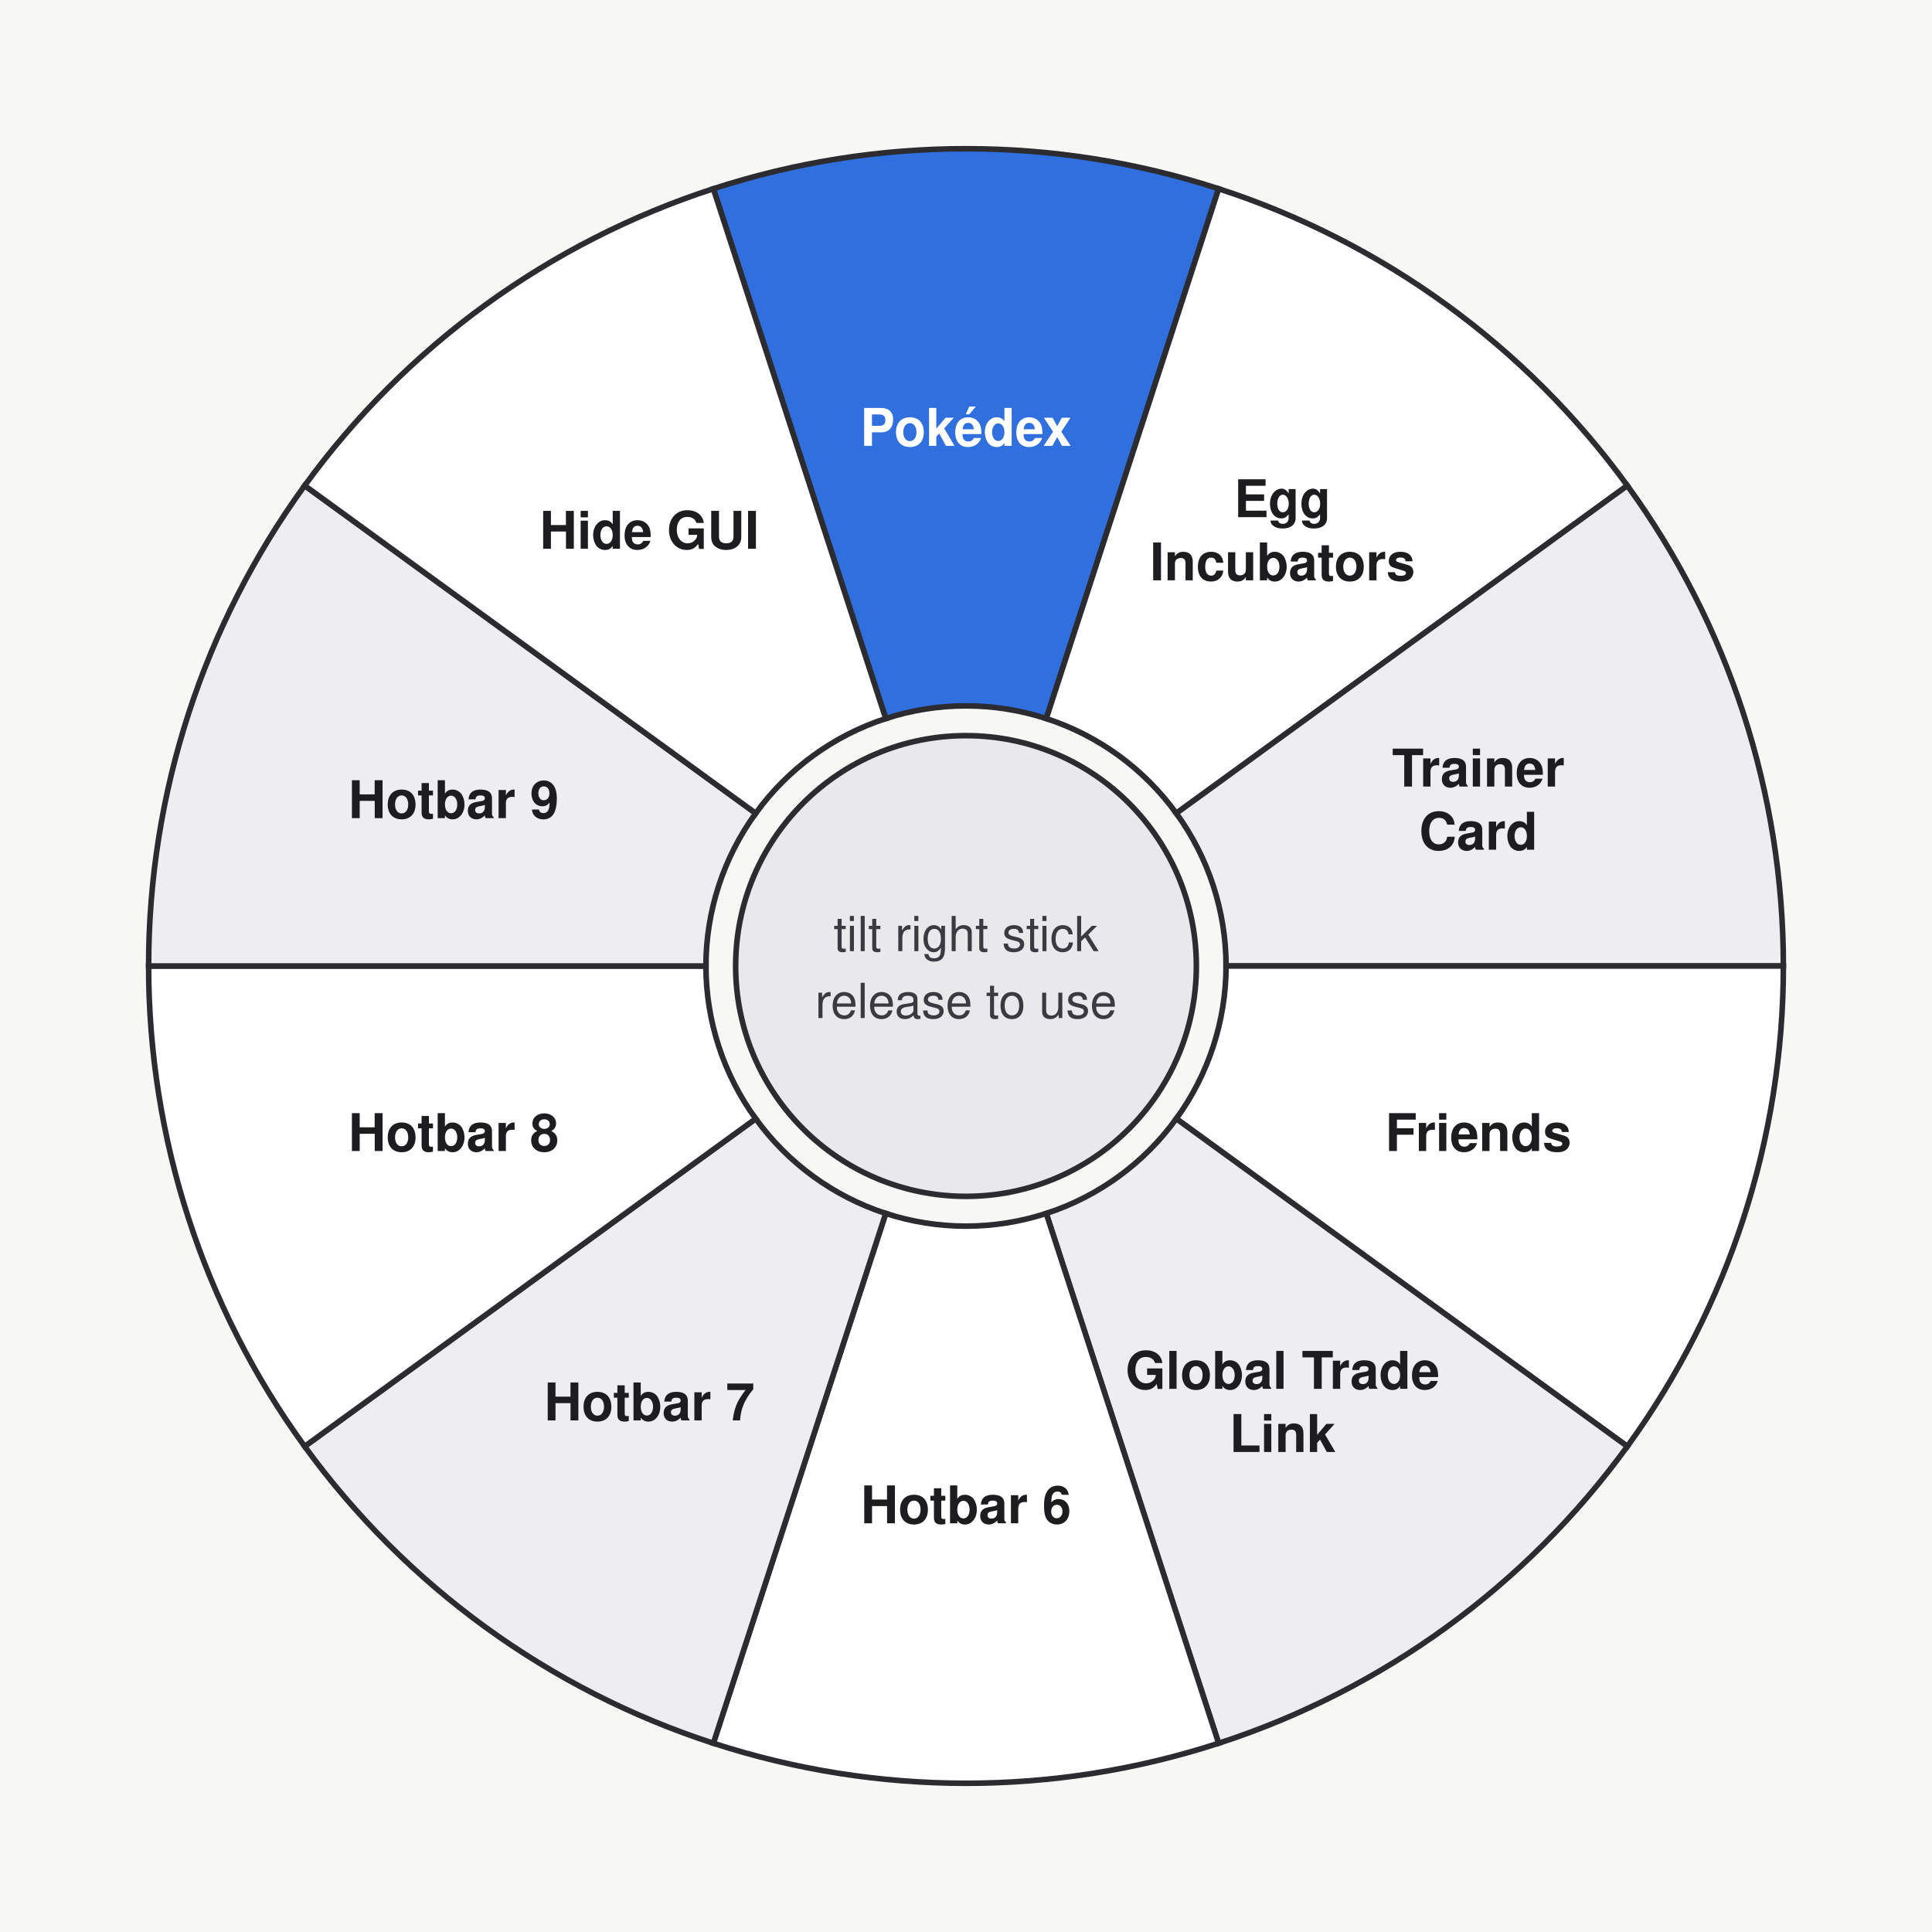
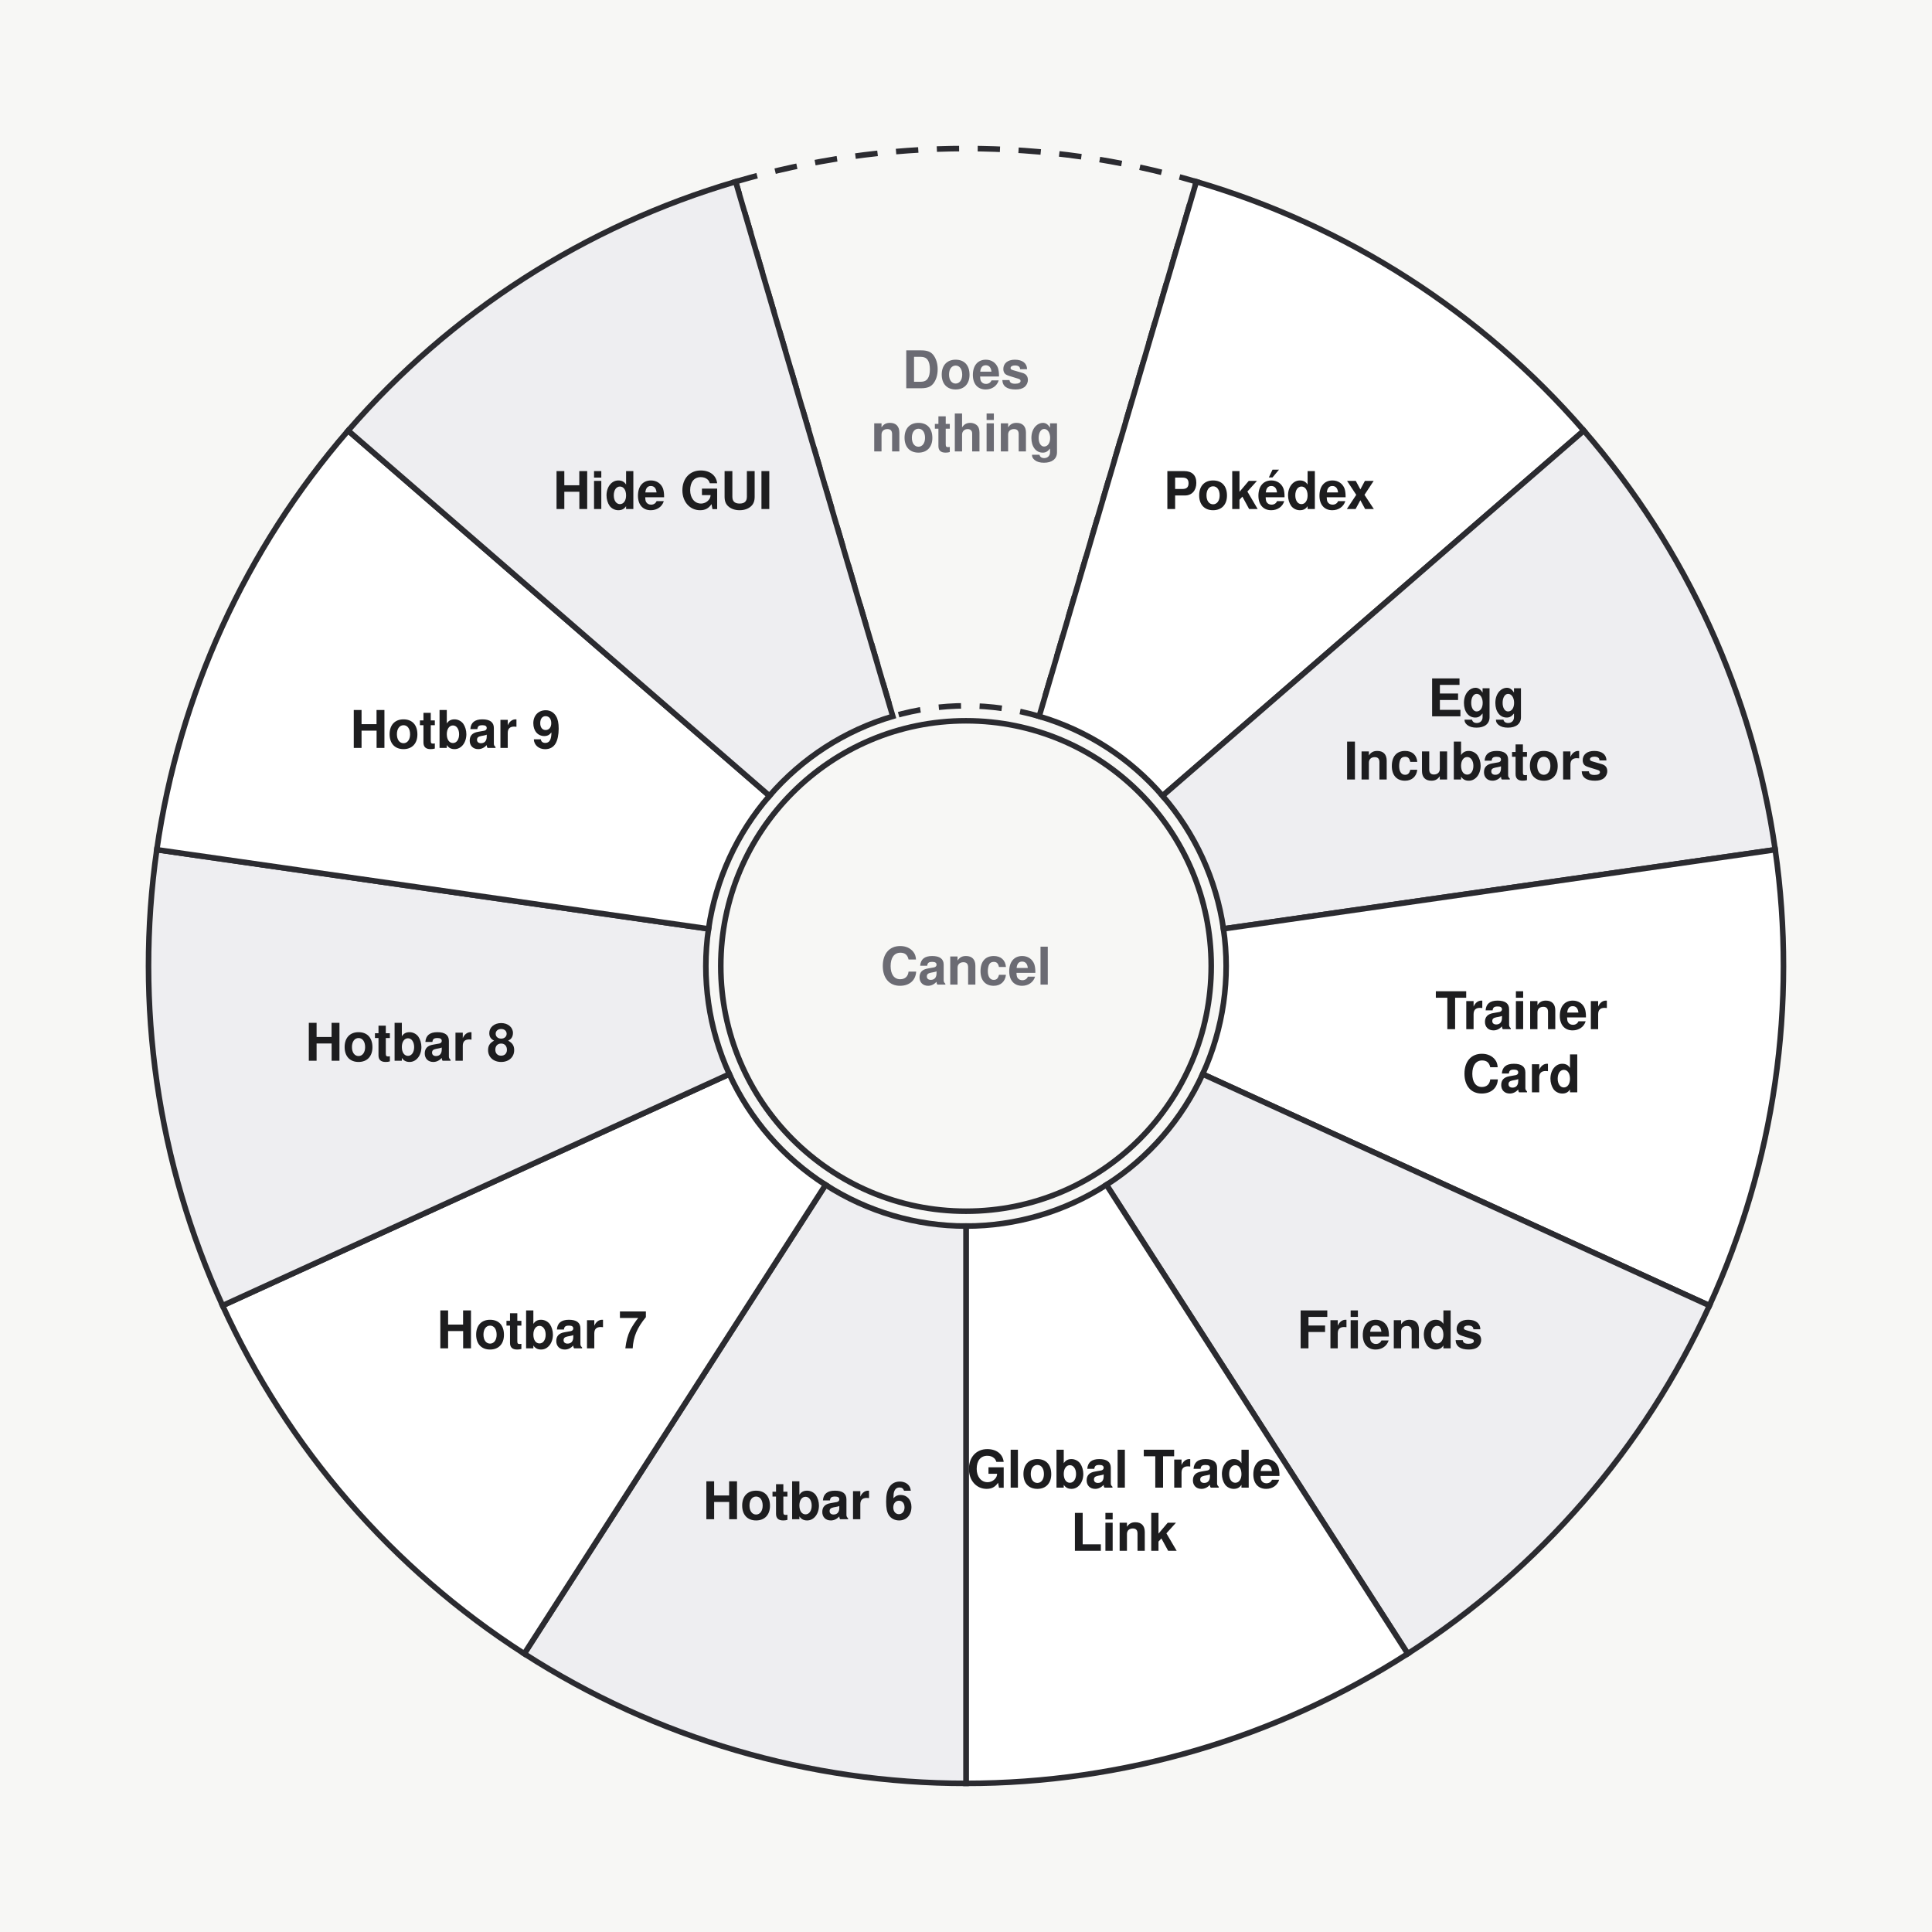
<svg xmlns="http://www.w3.org/2000/svg" viewBox="0 0 520 520" font-family="Segoe UI, Helvetica, Arial, sans-serif">
  <rect width="520" height="520" fill="#f7f7f5" />
-   <path d="M192.0 50.8 A220 220 0 0 1 328.0 50.8 L281.6 193.4 A70 70 0 0 0 238.4 193.4 Z" fill="#2f6fde" stroke="#2b2b30" stroke-width="1.5" />
-   <text x="260.0" y="120.0" text-anchor="middle" font-size="14" font-weight="600" fill="#ffffff">Pokédex</text>
-   <path d="M328.0 50.8 A220 220 0 0 1 438.0 130.7 L316.6 218.9 A70 70 0 0 0 281.6 193.4 Z" fill="#ffffff" stroke="#2b2b30" stroke-width="1.5" />
-   <text x="345.2" y="139.2" text-anchor="middle" font-size="14" font-weight="600" fill="#1d1d1f">Egg</text>
-   <text x="345.2" y="156.2" text-anchor="middle" font-size="14" font-weight="600" fill="#1d1d1f">Incubators</text>
-   <path d="M438.0 130.7 A220 220 0 0 1 480.0 260.0 L330.0 260.0 A70 70 0 0 0 316.6 218.9 Z" fill="#eeeef1" stroke="#2b2b30" stroke-width="1.5" />
-   <text x="397.9" y="211.7" text-anchor="middle" font-size="14" font-weight="600" fill="#1d1d1f">Trainer</text>
-   <text x="397.9" y="228.7" text-anchor="middle" font-size="14" font-weight="600" fill="#1d1d1f">Card</text>
-   <path d="M480.0 260.0 A220 220 0 0 1 438.0 389.3 L316.6 301.1 A70 70 0 0 0 330.0 260.0 Z" fill="#ffffff" stroke="#2b2b30" stroke-width="1.5" />
-   <text x="397.9" y="309.8" text-anchor="middle" font-size="14" font-weight="600" fill="#1d1d1f">Friends</text>
-   <path d="M438.0 389.3 A220 220 0 0 1 328.0 469.2 L281.6 326.6 A70 70 0 0 0 316.6 301.1 Z" fill="#eeeef1" stroke="#2b2b30" stroke-width="1.5" />
-   <text x="345.2" y="373.8" text-anchor="middle" font-size="14" font-weight="600" fill="#1d1d1f">Global Trade</text>
-   <text x="345.2" y="390.8" text-anchor="middle" font-size="14" font-weight="600" fill="#1d1d1f">Link</text>
-   <path d="M328.0 469.2 A220 220 0 0 1 192.0 469.2 L238.4 326.6 A70 70 0 0 0 281.6 326.6 Z" fill="#ffffff" stroke="#2b2b30" stroke-width="1.5" />
-   <text x="260.0" y="410.0" text-anchor="middle" font-size="14" font-weight="600" fill="#1d1d1f">Hotbar 6</text>
-   <path d="M192.0 469.2 A220 220 0 0 1 82.0 389.3 L203.4 301.1 A70 70 0 0 0 238.4 326.6 Z" fill="#eeeef1" stroke="#2b2b30" stroke-width="1.5" />
-   <text x="174.8" y="382.3" text-anchor="middle" font-size="14" font-weight="600" fill="#1d1d1f">Hotbar 7</text>
-   <path d="M82.0 389.3 A220 220 0 0 1 40.0 260.0 L190.0 260.0 A70 70 0 0 0 203.4 301.1 Z" fill="#ffffff" stroke="#2b2b30" stroke-width="1.5" />
-   <text x="122.1" y="309.8" text-anchor="middle" font-size="14" font-weight="600" fill="#1d1d1f">Hotbar 8</text>
-   <path d="M40.0 260.0 A220 220 0 0 1 82.0 130.7 L203.4 218.9 A70 70 0 0 0 190.0 260.0 Z" fill="#eeeef1" stroke="#2b2b30" stroke-width="1.5" />
-   <text x="122.1" y="220.2" text-anchor="middle" font-size="14" font-weight="600" fill="#1d1d1f">Hotbar 9</text>
-   <path d="M82.0 130.7 A220 220 0 0 1 192.0 50.8 L238.4 193.4 A70 70 0 0 0 203.4 218.9 Z" fill="#ffffff" stroke="#2b2b30" stroke-width="1.5" />
-   <text x="174.8" y="147.7" text-anchor="middle" font-size="14" font-weight="600" fill="#1d1d1f">Hide GUI</text>
-   <circle cx="260" cy="260" r="62" fill="#e9e9ec" stroke="#2b2b30" stroke-width="1.5" />
-   <text x="260" y="256" text-anchor="middle" font-size="13" fill="#3a3a40">tilt right stick</text>
-   <text x="260" y="274" text-anchor="middle" font-size="13" fill="#3a3a40">release to use</text>
+   <path d="M198.0 48.9 A220 220 0 0 1 322.0 48.9 L279.7 192.8 A70 70 0 0 0 240.3 192.8 Z" fill="none" stroke="#2b2b30" stroke-width="1.5" stroke-dasharray="6 5" />
+   <text x="260.0" y="104.5" text-anchor="middle" font-size="14" font-weight="600" fill="#6b6b73">Does</text>
+   <text x="260.0" y="121.5" text-anchor="middle" font-size="14" font-weight="600" fill="#6b6b73">nothing</text>
+   <path d="M322.0 48.9 A220 220 0 0 1 426.3 115.9 L312.9 214.2 A70 70 0 0 0 279.7 192.8 Z" fill="#ffffff" stroke="#2b2b30" stroke-width="1.5" />
+   <text x="341.6" y="137.0" text-anchor="middle" font-size="14" font-weight="600" fill="#1d1d1f">Pokédex</text>
+   <path d="M426.3 115.9 A220 220 0 0 1 477.8 228.7 L329.3 250.0 A70 70 0 0 0 312.9 214.2 Z" fill="#eeeef1" stroke="#2b2b30" stroke-width="1.5" />
+   <text x="397.4" y="192.8" text-anchor="middle" font-size="14" font-weight="600" fill="#1d1d1f">Egg</text>
+   <text x="397.4" y="209.8" text-anchor="middle" font-size="14" font-weight="600" fill="#1d1d1f">Incubators</text>
+   <path d="M477.8 228.7 A220 220 0 0 1 460.1 351.4 L323.7 289.1 A70 70 0 0 0 329.3 250.0 Z" fill="#ffffff" stroke="#2b2b30" stroke-width="1.5" />
+   <text x="409.5" y="277.0" text-anchor="middle" font-size="14" font-weight="600" fill="#1d1d1f">Trainer</text>
+   <text x="409.5" y="294.0" text-anchor="middle" font-size="14" font-weight="600" fill="#1d1d1f">Card</text>
+   <path d="M460.1 351.4 A220 220 0 0 1 378.9 445.1 L297.8 318.9 A70 70 0 0 0 323.7 289.1 Z" fill="#eeeef1" stroke="#2b2b30" stroke-width="1.5" />
+   <text x="374.1" y="362.9" text-anchor="middle" font-size="14" font-weight="600" fill="#1d1d1f">Friends</text>
+   <path d="M378.9 445.1 A220 220 0 0 1 260.0 480.0 L260.0 330.0 A70 70 0 0 0 297.8 318.9 Z" fill="#ffffff" stroke="#2b2b30" stroke-width="1.5" />
+   <text x="302.5" y="400.4" text-anchor="middle" font-size="14" font-weight="600" fill="#1d1d1f">Global Trade</text>
+   <text x="302.5" y="417.4" text-anchor="middle" font-size="14" font-weight="600" fill="#1d1d1f">Link</text>
+   <path d="M260.0 480.0 A220 220 0 0 1 141.1 445.1 L222.2 318.9 A70 70 0 0 0 260.0 330.0 Z" fill="#eeeef1" stroke="#2b2b30" stroke-width="1.5" />
+   <text x="217.5" y="408.9" text-anchor="middle" font-size="14" font-weight="600" fill="#1d1d1f">Hotbar 6</text>
+   <path d="M141.1 445.1 A220 220 0 0 1 59.9 351.4 L196.3 289.1 A70 70 0 0 0 222.2 318.9 Z" fill="#ffffff" stroke="#2b2b30" stroke-width="1.5" />
+   <text x="145.9" y="362.9" text-anchor="middle" font-size="14" font-weight="600" fill="#1d1d1f">Hotbar 7</text>
+   <path d="M59.9 351.4 A220 220 0 0 1 42.2 228.7 L190.7 250.0 A70 70 0 0 0 196.3 289.1 Z" fill="#eeeef1" stroke="#2b2b30" stroke-width="1.5" />
+   <text x="110.5" y="285.5" text-anchor="middle" font-size="14" font-weight="600" fill="#1d1d1f">Hotbar 8</text>
+   <path d="M42.2 228.7 A220 220 0 0 1 93.7 115.9 L207.1 214.2 A70 70 0 0 0 190.7 250.0 Z" fill="#ffffff" stroke="#2b2b30" stroke-width="1.5" />
+   <text x="122.6" y="201.3" text-anchor="middle" font-size="14" font-weight="600" fill="#1d1d1f">Hotbar 9</text>
+   <path d="M93.7 115.9 A220 220 0 0 1 198.0 48.9 L240.3 192.8 A70 70 0 0 0 207.1 214.2 Z" fill="#eeeef1" stroke="#2b2b30" stroke-width="1.5" />
+   <text x="178.4" y="137.0" text-anchor="middle" font-size="14" font-weight="600" fill="#1d1d1f">Hide GUI</text>
+   <circle cx="260" cy="260" r="66" fill="#f7f7f5" stroke="#2b2b30" stroke-width="1.5" />
+   <text x="260" y="265" text-anchor="middle" font-size="14" font-weight="600" fill="#6b6b73">Cancel</text>
</svg>
